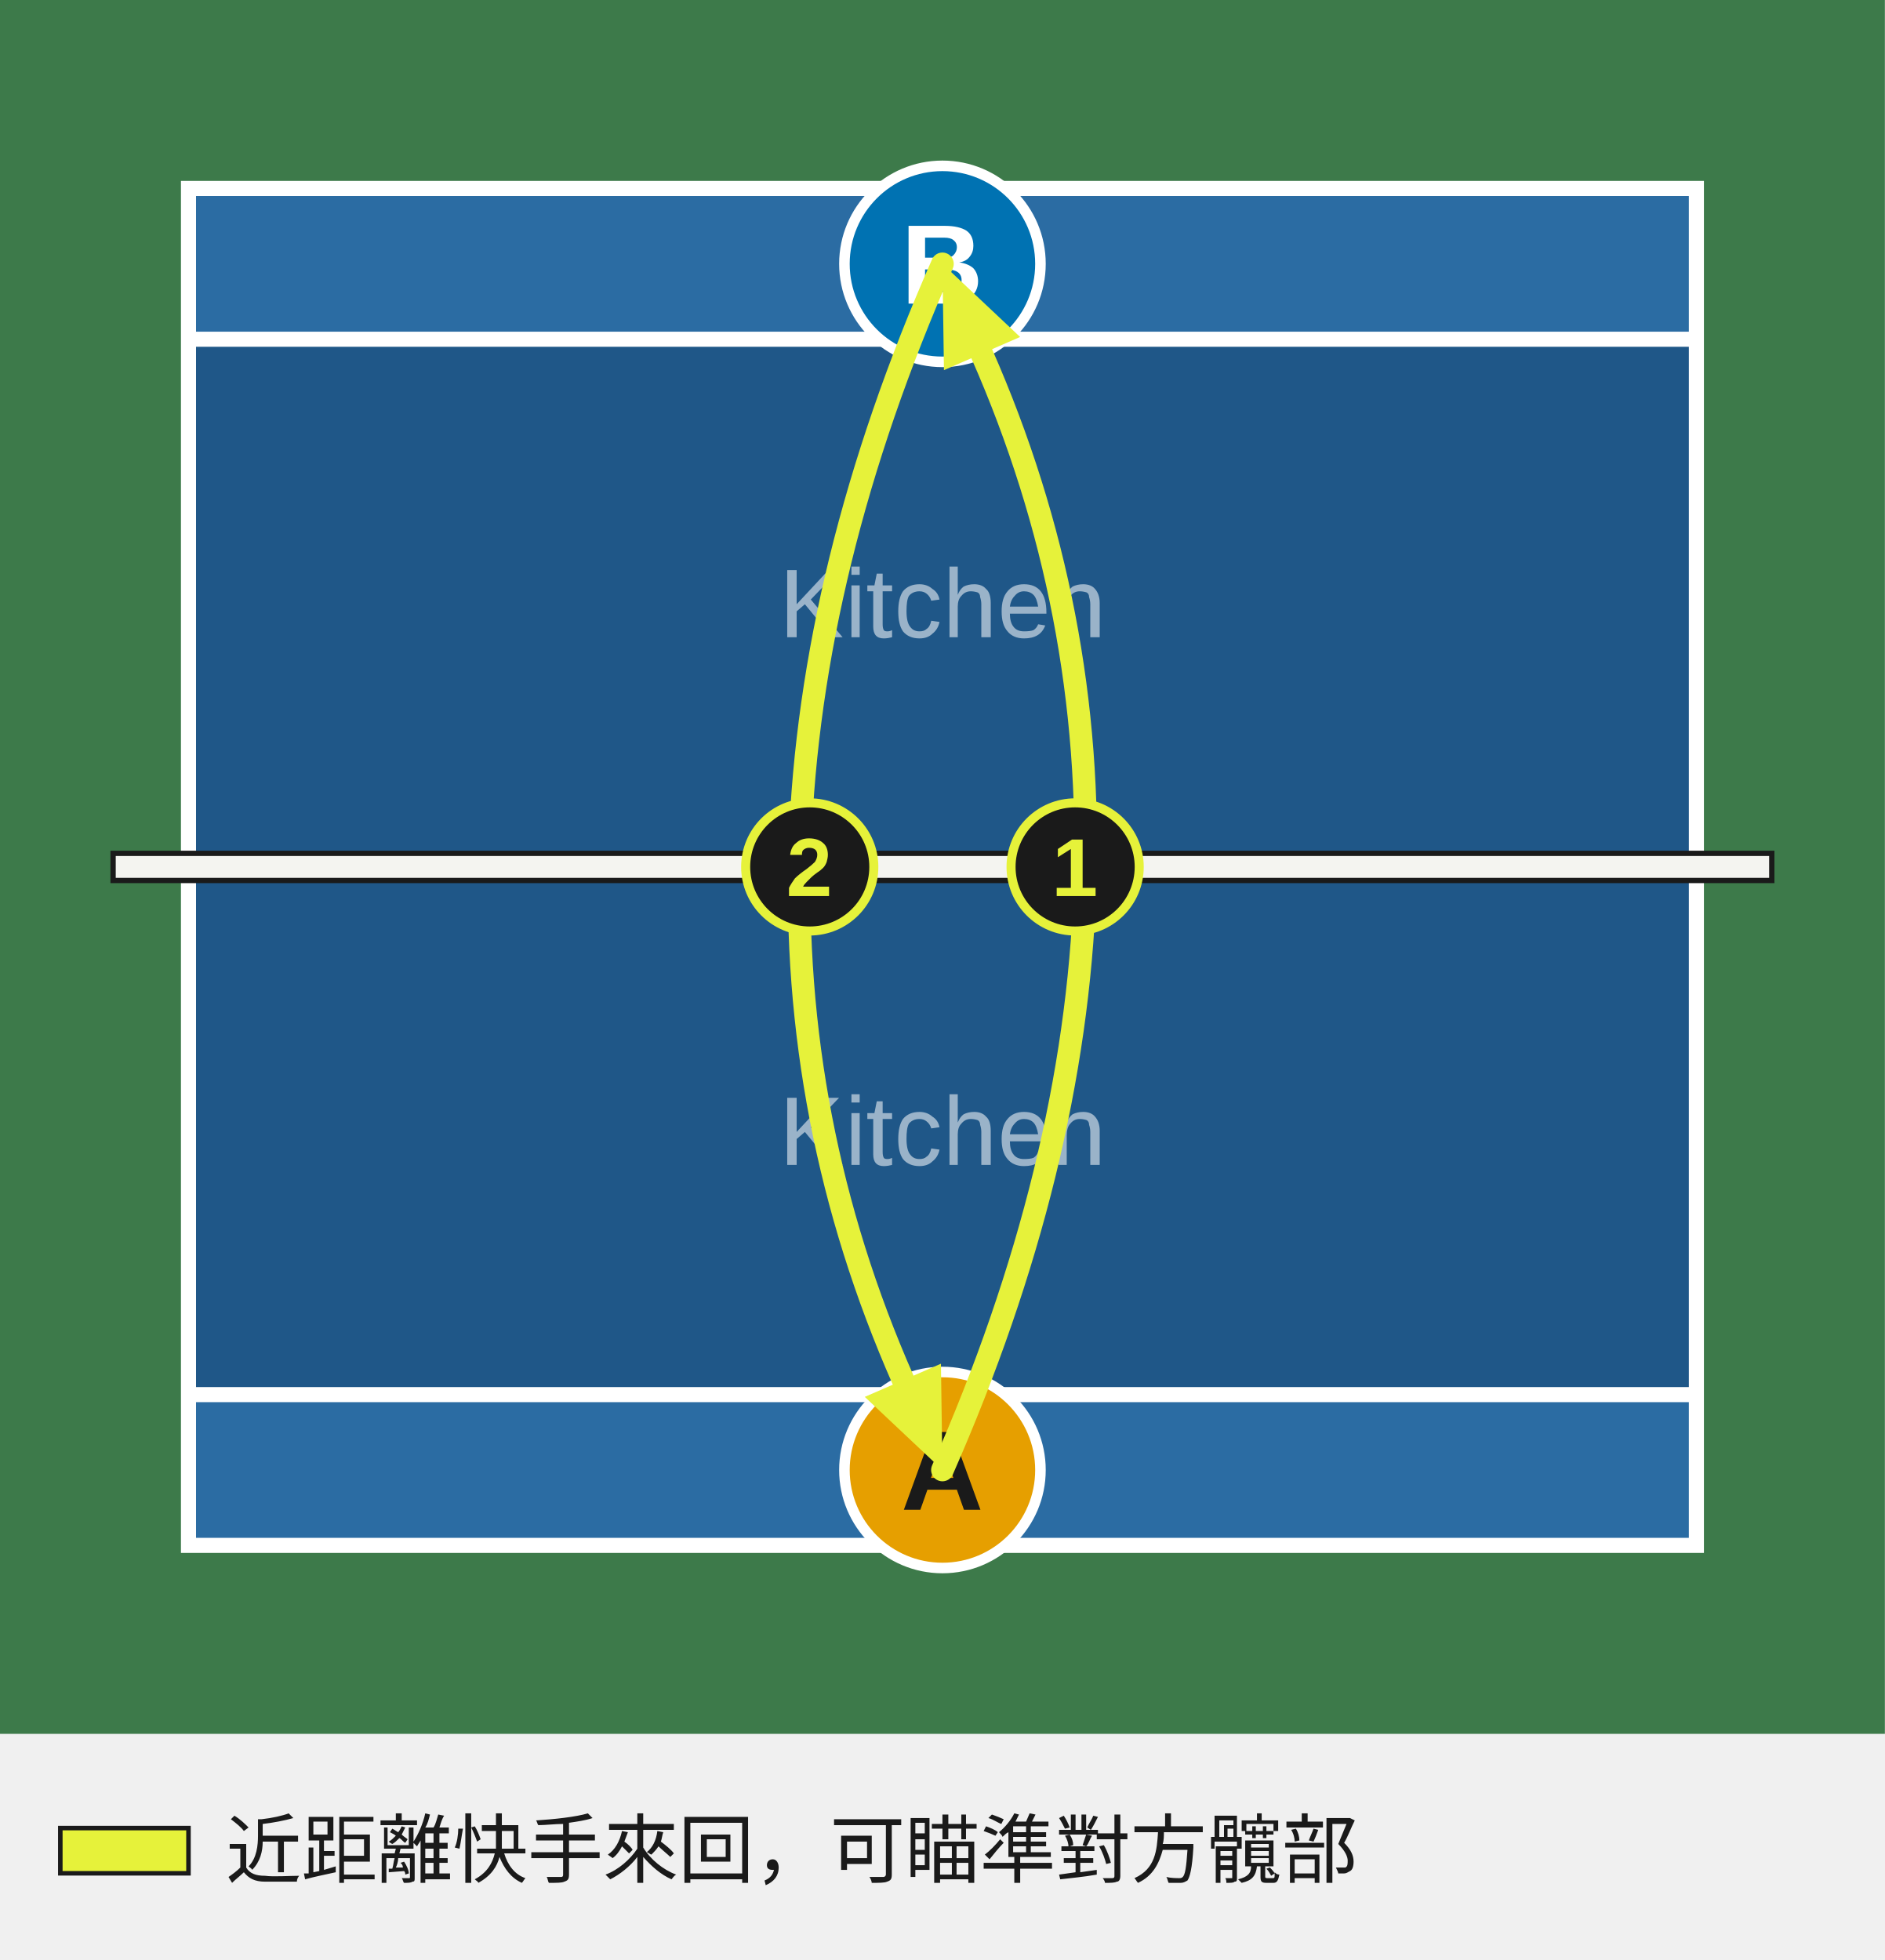
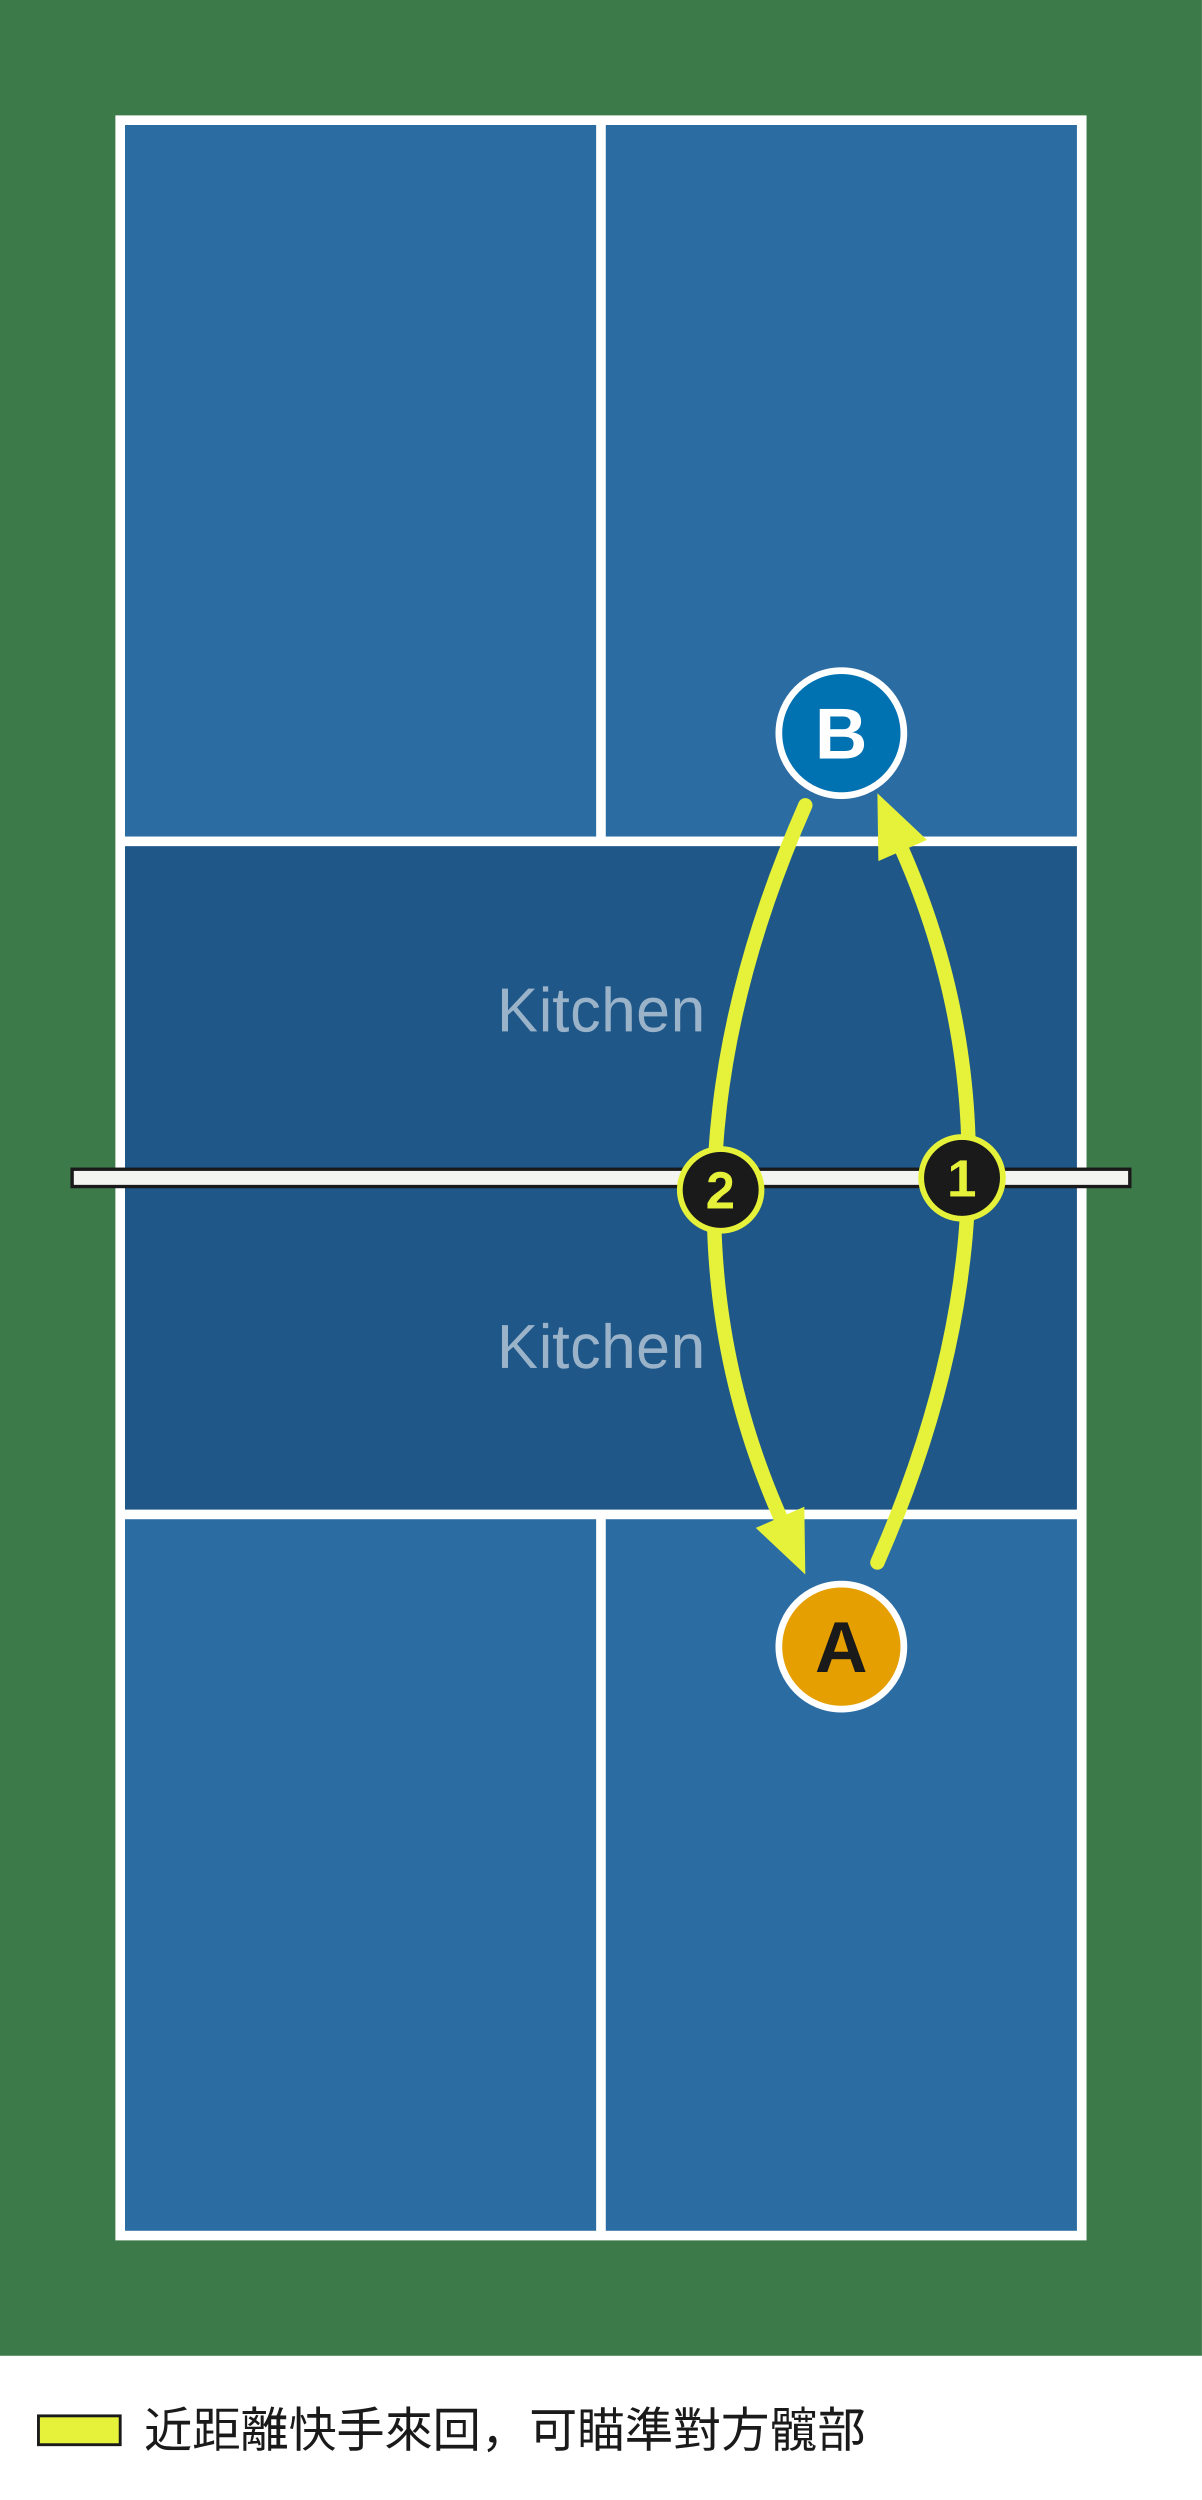
- <svg xmlns="http://www.w3.org/2000/svg" viewBox="-2.5 10.5 25 26" width="400" height="416" role="img" aria-label="快手對截擊 Fast Hands vs. Volley" font-family="Arial, Helvetica, 'Helvetica Neue', sans-serif">
+ <svg xmlns="http://www.w3.org/2000/svg" viewBox="-2.5 -2.5 25 52" width="400" height="832" role="img" aria-label="快手對截擊 Fast Hands vs. Volley" font-family="Arial, Helvetica, 'Helvetica Neue', sans-serif">
+   <rect x="-2.5" y="-2.5" width="25" height="52" fill="#ffffff" />
  <g>
-     <rect x="-2.5" y="10.5" width="25" height="23" fill="#3d7a4a" />
-     <rect x="0" y="13" width="20" height="18" fill="#2b6ca3" />
+     <rect x="-2.5" y="-2.5" width="25" height="49" fill="#3d7a4a" />
+     <rect x="0" y="0" width="20" height="44" fill="#2b6ca3" />
    <rect x="0" y="15" width="20" height="7" fill="#1f5788" />
    <rect x="0" y="22" width="20" height="7" fill="#1f5788" />
-     <rect x="0" y="13" width="20" height="18" stroke="#ffffff" stroke-width="0.2" fill="none" />
-     <path d="M0 15H20M0 29H20 M10 13V15M10 29V31" stroke="#ffffff" stroke-width="0.2" fill="none" />
+     <rect x="0" y="0" width="20" height="44" stroke="#ffffff" stroke-width="0.2" fill="none" />
+     <path d="M0 15H20M0 29H20M10 0V15M10 29V44" stroke="#ffffff" stroke-width="0.2" fill="none" />
    <text x="10" y="18.5" dy="0.35em" font-size="1.3" fill="#ffffff" fill-opacity="0.55" text-anchor="middle" font-family="Arial, Helvetica, 'Helvetica Neue', sans-serif">Kitchen</text>
    <text x="10" y="25.5" dy="0.35em" font-size="1.3" fill="#ffffff" fill-opacity="0.55" text-anchor="middle" font-family="Arial, Helvetica, 'Helvetica Neue', sans-serif">Kitchen</text>
    <rect x="-1" y="21.82" width="22" height="0.36" fill="#f4f4f0" stroke="#1a1a1a" stroke-width="0.07" />
-     <circle cx="10" cy="30" r="1.3" fill="#e69f00" stroke="#ffffff" stroke-width="0.14" />
-     <text x="10" y="30" dy="0.35em" font-size="1.5" font-weight="700" fill="#1a1a1a" text-anchor="middle" font-family="Arial, Helvetica, 'Helvetica Neue', sans-serif">A</text>
-     <circle cx="10" cy="14" r="1.3" fill="#0072b2" stroke="#ffffff" stroke-width="0.14" />
-     <text x="10" y="14" dy="0.35em" font-size="1.5" font-weight="700" fill="#ffffff" text-anchor="middle" font-family="Arial, Helvetica, 'Helvetica Neue', sans-serif">B</text>
-     <path d="M10,30Q13.52,22 10.52,15.19" fill="none" stroke="#e6f23a" stroke-width="0.3" stroke-linecap="round" />
-     <polygon points="10,14 11.03,14.97 10.02,15.41" fill="#e6f23a" />
-     <circle cx="11.76" cy="22" r="0.85" fill="#1a1a1a" stroke="#e6f23a" stroke-width="0.12" />
-     <text x="11.76" y="22" dy="0.35em" font-size="1.1" font-weight="700" fill="#e6f23a" text-anchor="middle" font-family="Arial, Helvetica, 'Helvetica Neue', sans-serif">1</text>
-     <path d="M10,14Q6.48,22 9.48,28.81" fill="none" stroke="#e6f23a" stroke-width="0.3" stroke-linecap="round" />
-     <polygon points="10,30 8.97,29.03 9.98,28.59" fill="#e6f23a" />
-     <circle cx="8.24" cy="22" r="0.85" fill="#1a1a1a" stroke="#e6f23a" stroke-width="0.12" />
-     <text x="8.24" y="22" dy="0.35em" font-size="1.1" font-weight="700" fill="#e6f23a" text-anchor="middle" font-family="Arial, Helvetica, 'Helvetica Neue', sans-serif">2</text>
+     <circle cx="15" cy="31.75" r="1.3" fill="#e69f00" stroke="#ffffff" stroke-width="0.14" />
+     <text x="15" y="31.75" dy="0.35em" font-size="1.5" font-weight="700" fill="#1a1a1a" text-anchor="middle" font-family="Arial, Helvetica, 'Helvetica Neue', sans-serif">A</text>
+     <circle cx="15" cy="12.75" r="1.3" fill="#0072b2" stroke="#ffffff" stroke-width="0.14" />
+     <text x="15" y="12.75" dy="0.35em" font-size="1.5" font-weight="700" fill="#ffffff" text-anchor="middle" font-family="Arial, Helvetica, 'Helvetica Neue', sans-serif">B</text>
+     <path d="M15.75 30Q19.27 22 16.27 15.19" fill="none" stroke="#e6f23a" stroke-width="0.3" stroke-linecap="round" />
+     <polygon points="15.75,14 16.78,14.97 15.77,15.41" fill="#e6f23a" />
+     <circle cx="17.51" cy="22" r="0.85" fill="#1a1a1a" stroke="#e6f23a" stroke-width="0.12" />
+     <text x="17.51" y="22" dy="0.35em" font-size="1.1" font-weight="700" fill="#e6f23a" text-anchor="middle" font-family="Arial, Helvetica, 'Helvetica Neue', sans-serif">1</text>
+     <path d="M14.25 14.25Q10.73 22.25 13.73 29.06" fill="none" stroke="#e6f23a" stroke-width="0.3" stroke-linecap="round" />
+     <polygon points="14.25,30.25 13.22,29.28 14.23,28.84" fill="#e6f23a" />
+     <circle cx="12.49" cy="22.25" r="0.85" fill="#1a1a1a" stroke="#e6f23a" stroke-width="0.12" />
+     <text x="12.49" y="22.25" dy="0.35em" font-size="1.1" font-weight="700" fill="#e6f23a" text-anchor="middle" font-family="Arial, Helvetica, 'Helvetica Neue', sans-serif">2</text>
  </g>
-   <rect x="-1.7" y="34.75" width="1.7" height="0.6" fill="#e6f23a" stroke="#1a1a1a" stroke-width="0.06" />
-   <text x="0.5" y="35.05" font-size="1" fill="#1a1a1a" font-family="Arial, Helvetica, 'Helvetica Neue', sans-serif" dy="0.35em">近距離快手來回，可瞄準對方髖部</text>
+   <rect x="-1.7" y="47.75" width="1.7" height="0.6" fill="#e6f23a" stroke="#1a1a1a" stroke-width="0.06" />
+   <text x="0.5" y="48.05" font-size="1" fill="#1a1a1a" font-family="Arial, Helvetica, 'Helvetica Neue', sans-serif" dy="0.35em">近距離快手來回，可瞄準對方髖部</text>
</svg>
